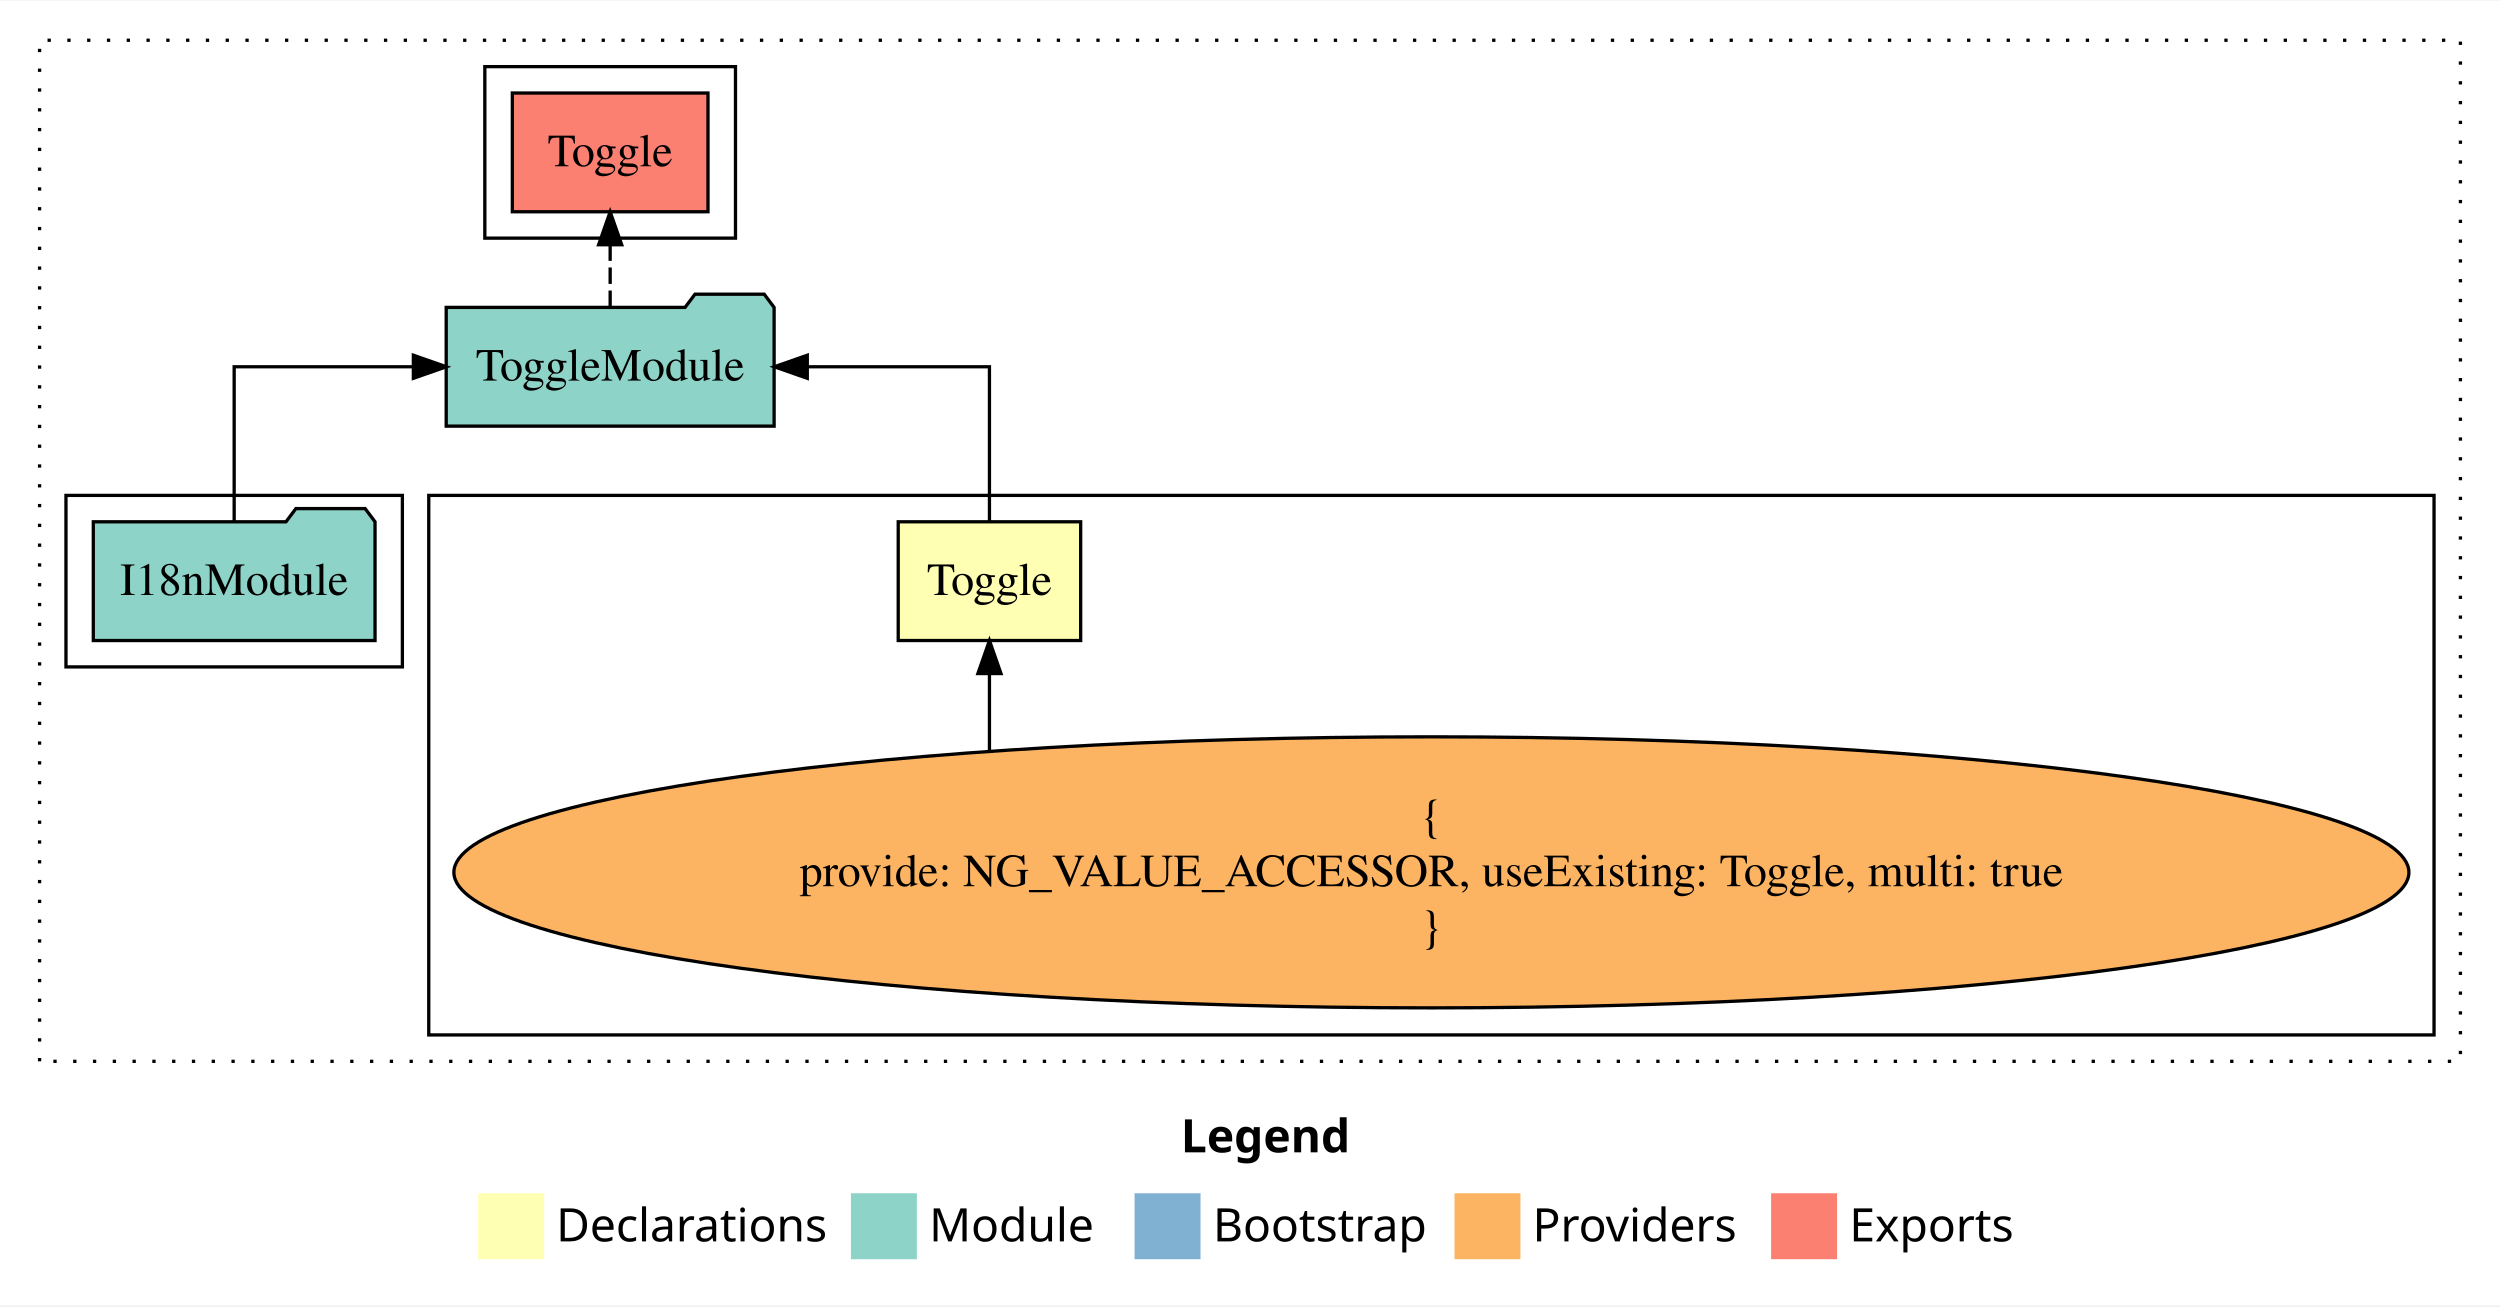
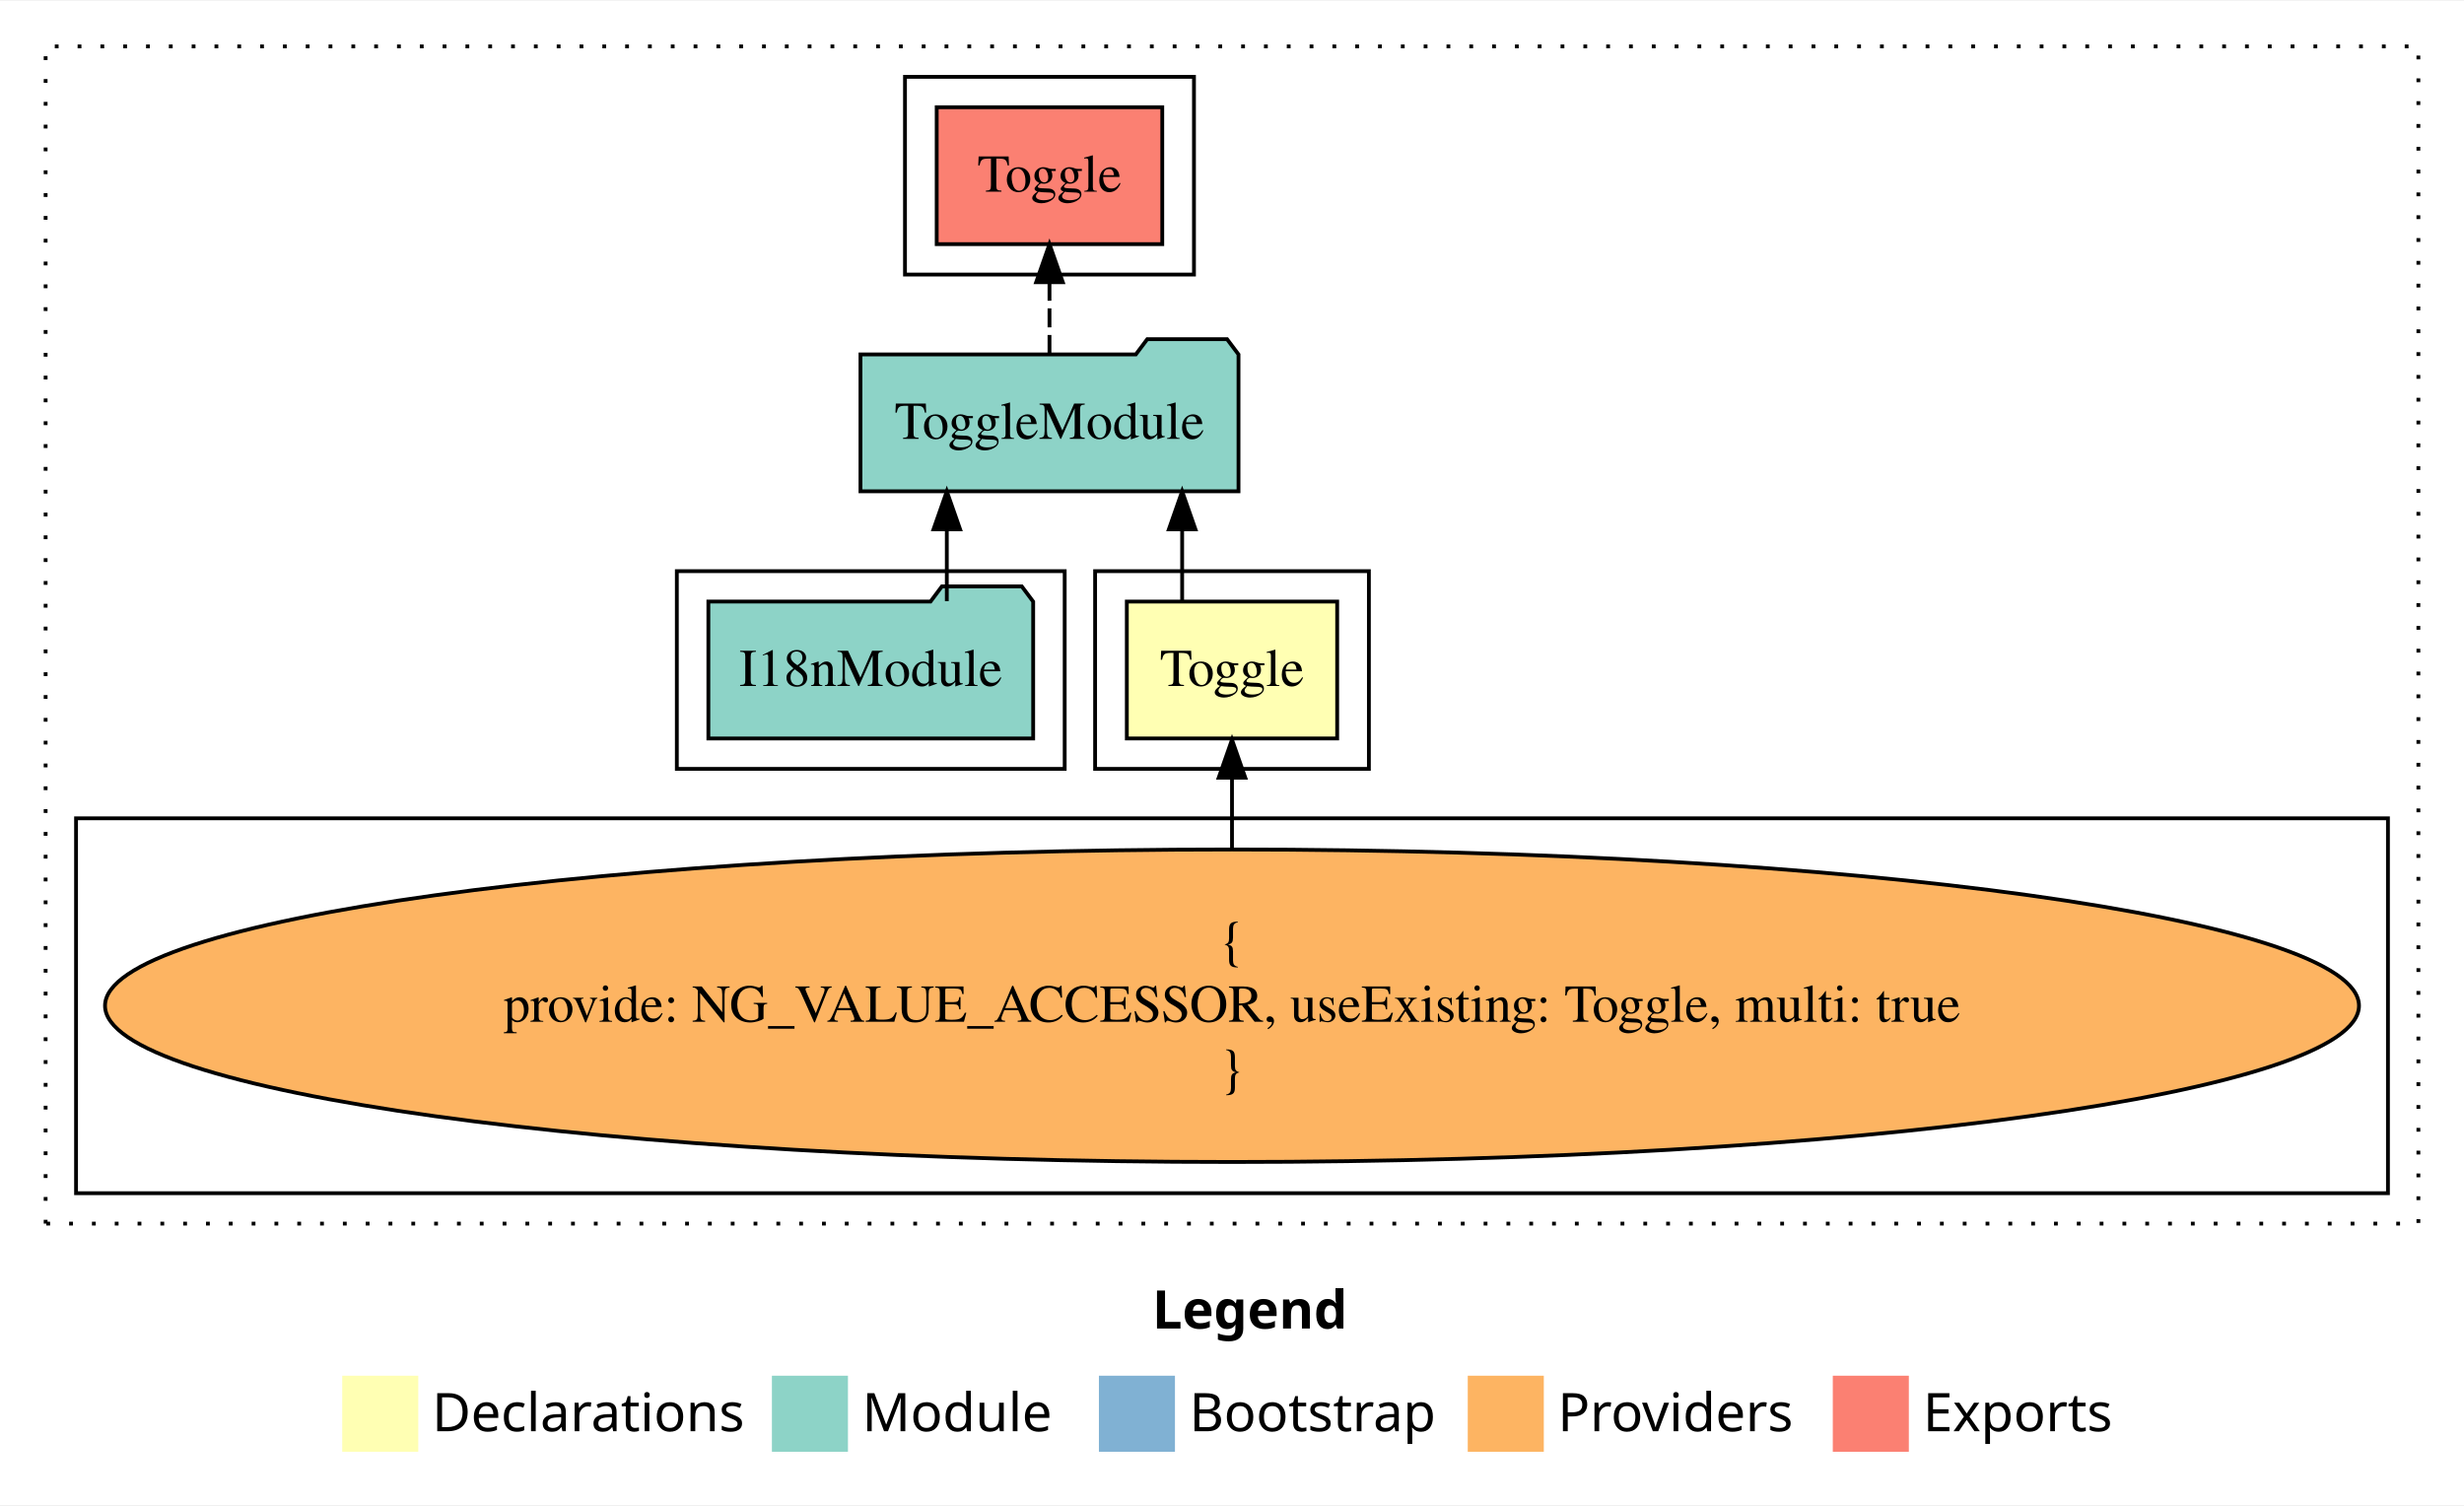
- <svg xmlns="http://www.w3.org/2000/svg" width="758pt" height="396pt" viewBox="0.00 0.00 758.00 395.59">
+ <svg xmlns="http://www.w3.org/2000/svg" width="648pt" height="396pt" viewBox="0.00 0.00 648.00 395.59">
  <g id="graph0" class="graph" transform="scale(1 1) rotate(0) translate(4 391.59)">
-     <polygon fill="white" stroke="transparent" points="-4,4 -4,-391.59 754,-391.59 754,4 -4,4" />
-     <text text-anchor="start" x="354.01" y="-42.4" font-family="Times-12" font-weight="bold" font-size="14.00">Legend</text>
-     <polygon fill="#ffffb3" stroke="transparent" points="141,-10 141,-30 161,-30 161,-10 141,-10" />
-     <text text-anchor="start" x="164.63" y="-15.4" font-family="Times-12" font-size="14.00">  Declarations</text>
-     <polygon fill="#8dd3c7" stroke="transparent" points="254,-10 254,-30 274,-30 274,-10 254,-10" />
-     <text text-anchor="start" x="277.73" y="-15.4" font-family="Times-12" font-size="14.00">  Module</text>
-     <polygon fill="#80b1d3" stroke="transparent" points="340,-10 340,-30 360,-30 360,-10 340,-10" />
-     <text text-anchor="start" x="363.78" y="-15.4" font-family="Times-12" font-size="14.00">  Bootstrap</text>
-     <polygon fill="#fdb462" stroke="transparent" points="437,-10 437,-30 457,-30 457,-10 437,-10" />
-     <text text-anchor="start" x="460.67" y="-15.4" font-family="Times-12" font-size="14.00">  Providers</text>
-     <polygon fill="#fb8072" stroke="transparent" points="533,-10 533,-30 553,-30 553,-10 533,-10" />
-     <text text-anchor="start" x="556.73" y="-15.4" font-family="Times-12" font-size="14.00">  Exports</text>
+     <polygon fill="white" stroke="transparent" points="-4,4 -4,-391.59 644,-391.59 644,4 -4,4" />
+     <text text-anchor="start" x="299.01" y="-42.4" font-family="Times-12" font-weight="bold" font-size="14.00">Legend</text>
+     <polygon fill="#ffffb3" stroke="transparent" points="86,-10 86,-30 106,-30 106,-10 86,-10" />
+     <text text-anchor="start" x="109.63" y="-15.4" font-family="Times-12" font-size="14.00">  Declarations</text>
+     <polygon fill="#8dd3c7" stroke="transparent" points="199,-10 199,-30 219,-30 219,-10 199,-10" />
+     <text text-anchor="start" x="222.73" y="-15.4" font-family="Times-12" font-size="14.00">  Module</text>
+     <polygon fill="#80b1d3" stroke="transparent" points="285,-10 285,-30 305,-30 305,-10 285,-10" />
+     <text text-anchor="start" x="308.78" y="-15.4" font-family="Times-12" font-size="14.00">  Bootstrap</text>
+     <polygon fill="#fdb462" stroke="transparent" points="382,-10 382,-30 402,-30 402,-10 382,-10" />
+     <text text-anchor="start" x="405.67" y="-15.4" font-family="Times-12" font-size="14.00">  Providers</text>
+     <polygon fill="#fb8072" stroke="transparent" points="478,-10 478,-30 498,-30 498,-10 478,-10" />
+     <text text-anchor="start" x="501.73" y="-15.4" font-family="Times-12" font-size="14.00">  Exports</text>
    <g id="clust1" class="cluster">
-       <polygon fill="none" stroke="black" stroke-dasharray="1,5" points="8,-70 8,-379.59 742,-379.59 742,-70 8,-70" />
+       <polygon fill="none" stroke="black" stroke-dasharray="1,5" points="8,-70 8,-379.59 632,-379.59 632,-70 8,-70" />
    </g>
    <g id="clust5" class="cluster">
-       <polygon fill="none" stroke="black" points="143,-319.59 143,-371.59 219,-371.59 219,-319.59 143,-319.59" />
+       <polygon fill="none" stroke="black" points="234,-319.59 234,-371.59 310,-371.59 310,-319.59 234,-319.59" />
+     </g>
+     <g id="clust2" class="cluster">
+       <polygon fill="none" stroke="black" points="284,-189.59 284,-241.59 356,-241.59 356,-189.59 284,-189.59" />
    </g>
    <g id="clust3" class="cluster">
-       <polygon fill="none" stroke="black" points="126,-78 126,-241.59 734,-241.59 734,-78 126,-78" />
+       <polygon fill="none" stroke="black" points="16,-78 16,-176.59 624,-176.59 624,-78 16,-78" />
    </g>
    <g id="clust4" class="cluster">
-       <polygon fill="none" stroke="black" points="16,-189.59 16,-241.59 118,-241.59 118,-189.59 16,-189.59" />
+       <polygon fill="none" stroke="black" points="174,-189.59 174,-241.59 276,-241.59 276,-189.59 174,-189.59" />
    </g>
    <g id="node1" class="node">
-       <polygon fill="#ffffb3" stroke="black" points="323.66,-233.59 268.34,-233.59 268.34,-197.59 323.66,-197.59 323.66,-233.59" />
-       <text text-anchor="middle" x="296" y="-211.39" font-family="Times,serif" font-size="14.00">Toggle</text>
+       <polygon fill="#ffffb3" stroke="black" points="347.66,-233.59 292.34,-233.59 292.34,-197.59 347.66,-197.59 347.66,-233.59" />
+       <text text-anchor="middle" x="320" y="-211.39" font-family="Times,serif" font-size="14.00">Toggle</text>
    </g>
    <g id="node2" class="node">
-       <polygon fill="#8dd3c7" stroke="black" points="230.71,-298.59 227.71,-302.59 206.71,-302.59 203.71,-298.59 131.29,-298.59 131.29,-262.59 230.71,-262.59 230.71,-298.59" />
-       <text text-anchor="middle" x="181" y="-276.39" font-family="Times,serif" font-size="14.00">ToggleModule</text>
+       <polygon fill="#8dd3c7" stroke="black" points="321.71,-298.59 318.71,-302.59 297.71,-302.59 294.71,-298.59 222.29,-298.59 222.29,-262.59 321.71,-262.59 321.71,-298.59" />
+       <text text-anchor="middle" x="272" y="-276.39" font-family="Times,serif" font-size="14.00">ToggleModule</text>
    </g>
    <g id="edge1" class="edge">
-       <path fill="none" stroke="black" d="M296,-233.7C296,-252.93 296,-280.59 296,-280.59 296,-280.59 240.77,-280.59 240.77,-280.59" />
-       <polygon fill="black" stroke="black" points="240.77,-277.09 230.77,-280.59 240.77,-284.09 240.77,-277.09" />
+       <path fill="none" stroke="black" d="M306.89,-233.7C306.89,-233.7 306.89,-252.58 306.89,-252.58" />
+       <polygon fill="black" stroke="black" points="303.39,-252.58 306.89,-262.58 310.39,-252.58 303.39,-252.58" />
    </g>
    <g id="node5" class="node">
-       <polygon fill="#fb8072" stroke="black" points="210.66,-363.59 151.34,-363.59 151.34,-327.59 210.66,-327.59 210.66,-363.59" />
-       <text text-anchor="middle" x="181" y="-341.39" font-family="Times,serif" font-size="14.00">Toggle </text>
+       <polygon fill="#fb8072" stroke="black" points="301.66,-363.59 242.34,-363.59 242.34,-327.59 301.66,-327.59 301.66,-363.59" />
+       <text text-anchor="middle" x="272" y="-341.39" font-family="Times,serif" font-size="14.00">Toggle </text>
    </g>
    <g id="edge4" class="edge">
-       <path fill="none" stroke="black" stroke-dasharray="5,2" d="M181,-298.7C181,-298.7 181,-317.58 181,-317.58" />
-       <polygon fill="black" stroke="black" points="177.5,-317.58 181,-327.58 184.5,-317.58 177.5,-317.58" />
+       <path fill="none" stroke="black" stroke-dasharray="5,2" d="M272,-298.7C272,-298.7 272,-317.58 272,-317.58" />
+       <polygon fill="black" stroke="black" points="268.5,-317.58 272,-327.58 275.5,-317.58 268.5,-317.58" />
    </g>
    <g id="node3" class="node">
-       <ellipse fill="#fdb462" stroke="black" cx="430" cy="-127.3" rx="296.38" ry="41.09" />
-       <text text-anchor="middle" x="430" y="-139.9" font-family="Times,serif" font-size="14.00">{</text>
-       <text text-anchor="middle" x="430" y="-123.1" font-family="Times,serif" font-size="14.00">    provide: NG_VALUE_ACCESSOR, useExisting: Toggle, multi: true</text>
-       <text text-anchor="middle" x="430" y="-106.3" font-family="Times,serif" font-size="14.00">}</text>
+       <ellipse fill="#fdb462" stroke="black" cx="320" cy="-127.3" rx="296.38" ry="41.09" />
+       <text text-anchor="middle" x="320" y="-139.9" font-family="Times,serif" font-size="14.00">{</text>
+       <text text-anchor="middle" x="320" y="-123.1" font-family="Times,serif" font-size="14.00">    provide: NG_VALUE_ACCESSOR, useExisting: Toggle, multi: true</text>
+       <text text-anchor="middle" x="320" y="-106.3" font-family="Times,serif" font-size="14.00">}</text>
    </g>
    <g id="edge2" class="edge">
-       <path fill="none" stroke="black" d="M296,-164.23C296,-164.23 296,-187.58 296,-187.58" />
-       <polygon fill="black" stroke="black" points="292.5,-187.58 296,-197.58 299.5,-187.58 292.5,-187.58" />
+       <path fill="none" stroke="black" d="M320,-168.6C320,-168.6 320,-187.26 320,-187.26" />
+       <polygon fill="black" stroke="black" points="316.5,-187.26 320,-197.26 323.5,-187.26 316.5,-187.26" />
    </g>
    <g id="node4" class="node">
-       <polygon fill="#8dd3c7" stroke="black" points="109.71,-233.59 106.71,-237.59 85.71,-237.59 82.71,-233.59 24.29,-233.59 24.29,-197.59 109.71,-197.59 109.71,-233.59" />
-       <text text-anchor="middle" x="67" y="-211.39" font-family="Times,serif" font-size="14.00">I18nModule</text>
+       <polygon fill="#8dd3c7" stroke="black" points="267.71,-233.59 264.71,-237.59 243.71,-237.59 240.71,-233.59 182.29,-233.59 182.29,-197.59 267.71,-197.59 267.71,-233.59" />
+       <text text-anchor="middle" x="225" y="-211.39" font-family="Times,serif" font-size="14.00">I18nModule</text>
    </g>
    <g id="edge3" class="edge">
-       <path fill="none" stroke="black" d="M67,-233.7C67,-252.93 67,-280.59 67,-280.59 67,-280.59 121.33,-280.59 121.33,-280.59" />
-       <polygon fill="black" stroke="black" points="121.33,-284.09 131.33,-280.59 121.33,-277.09 121.33,-284.09" />
+       <path fill="none" stroke="black" d="M245,-233.7C245,-233.7 245,-252.58 245,-252.58" />
+       <polygon fill="black" stroke="black" points="241.5,-252.58 245,-262.58 248.5,-252.58 241.5,-252.58" />
    </g>
  </g>
</svg>
